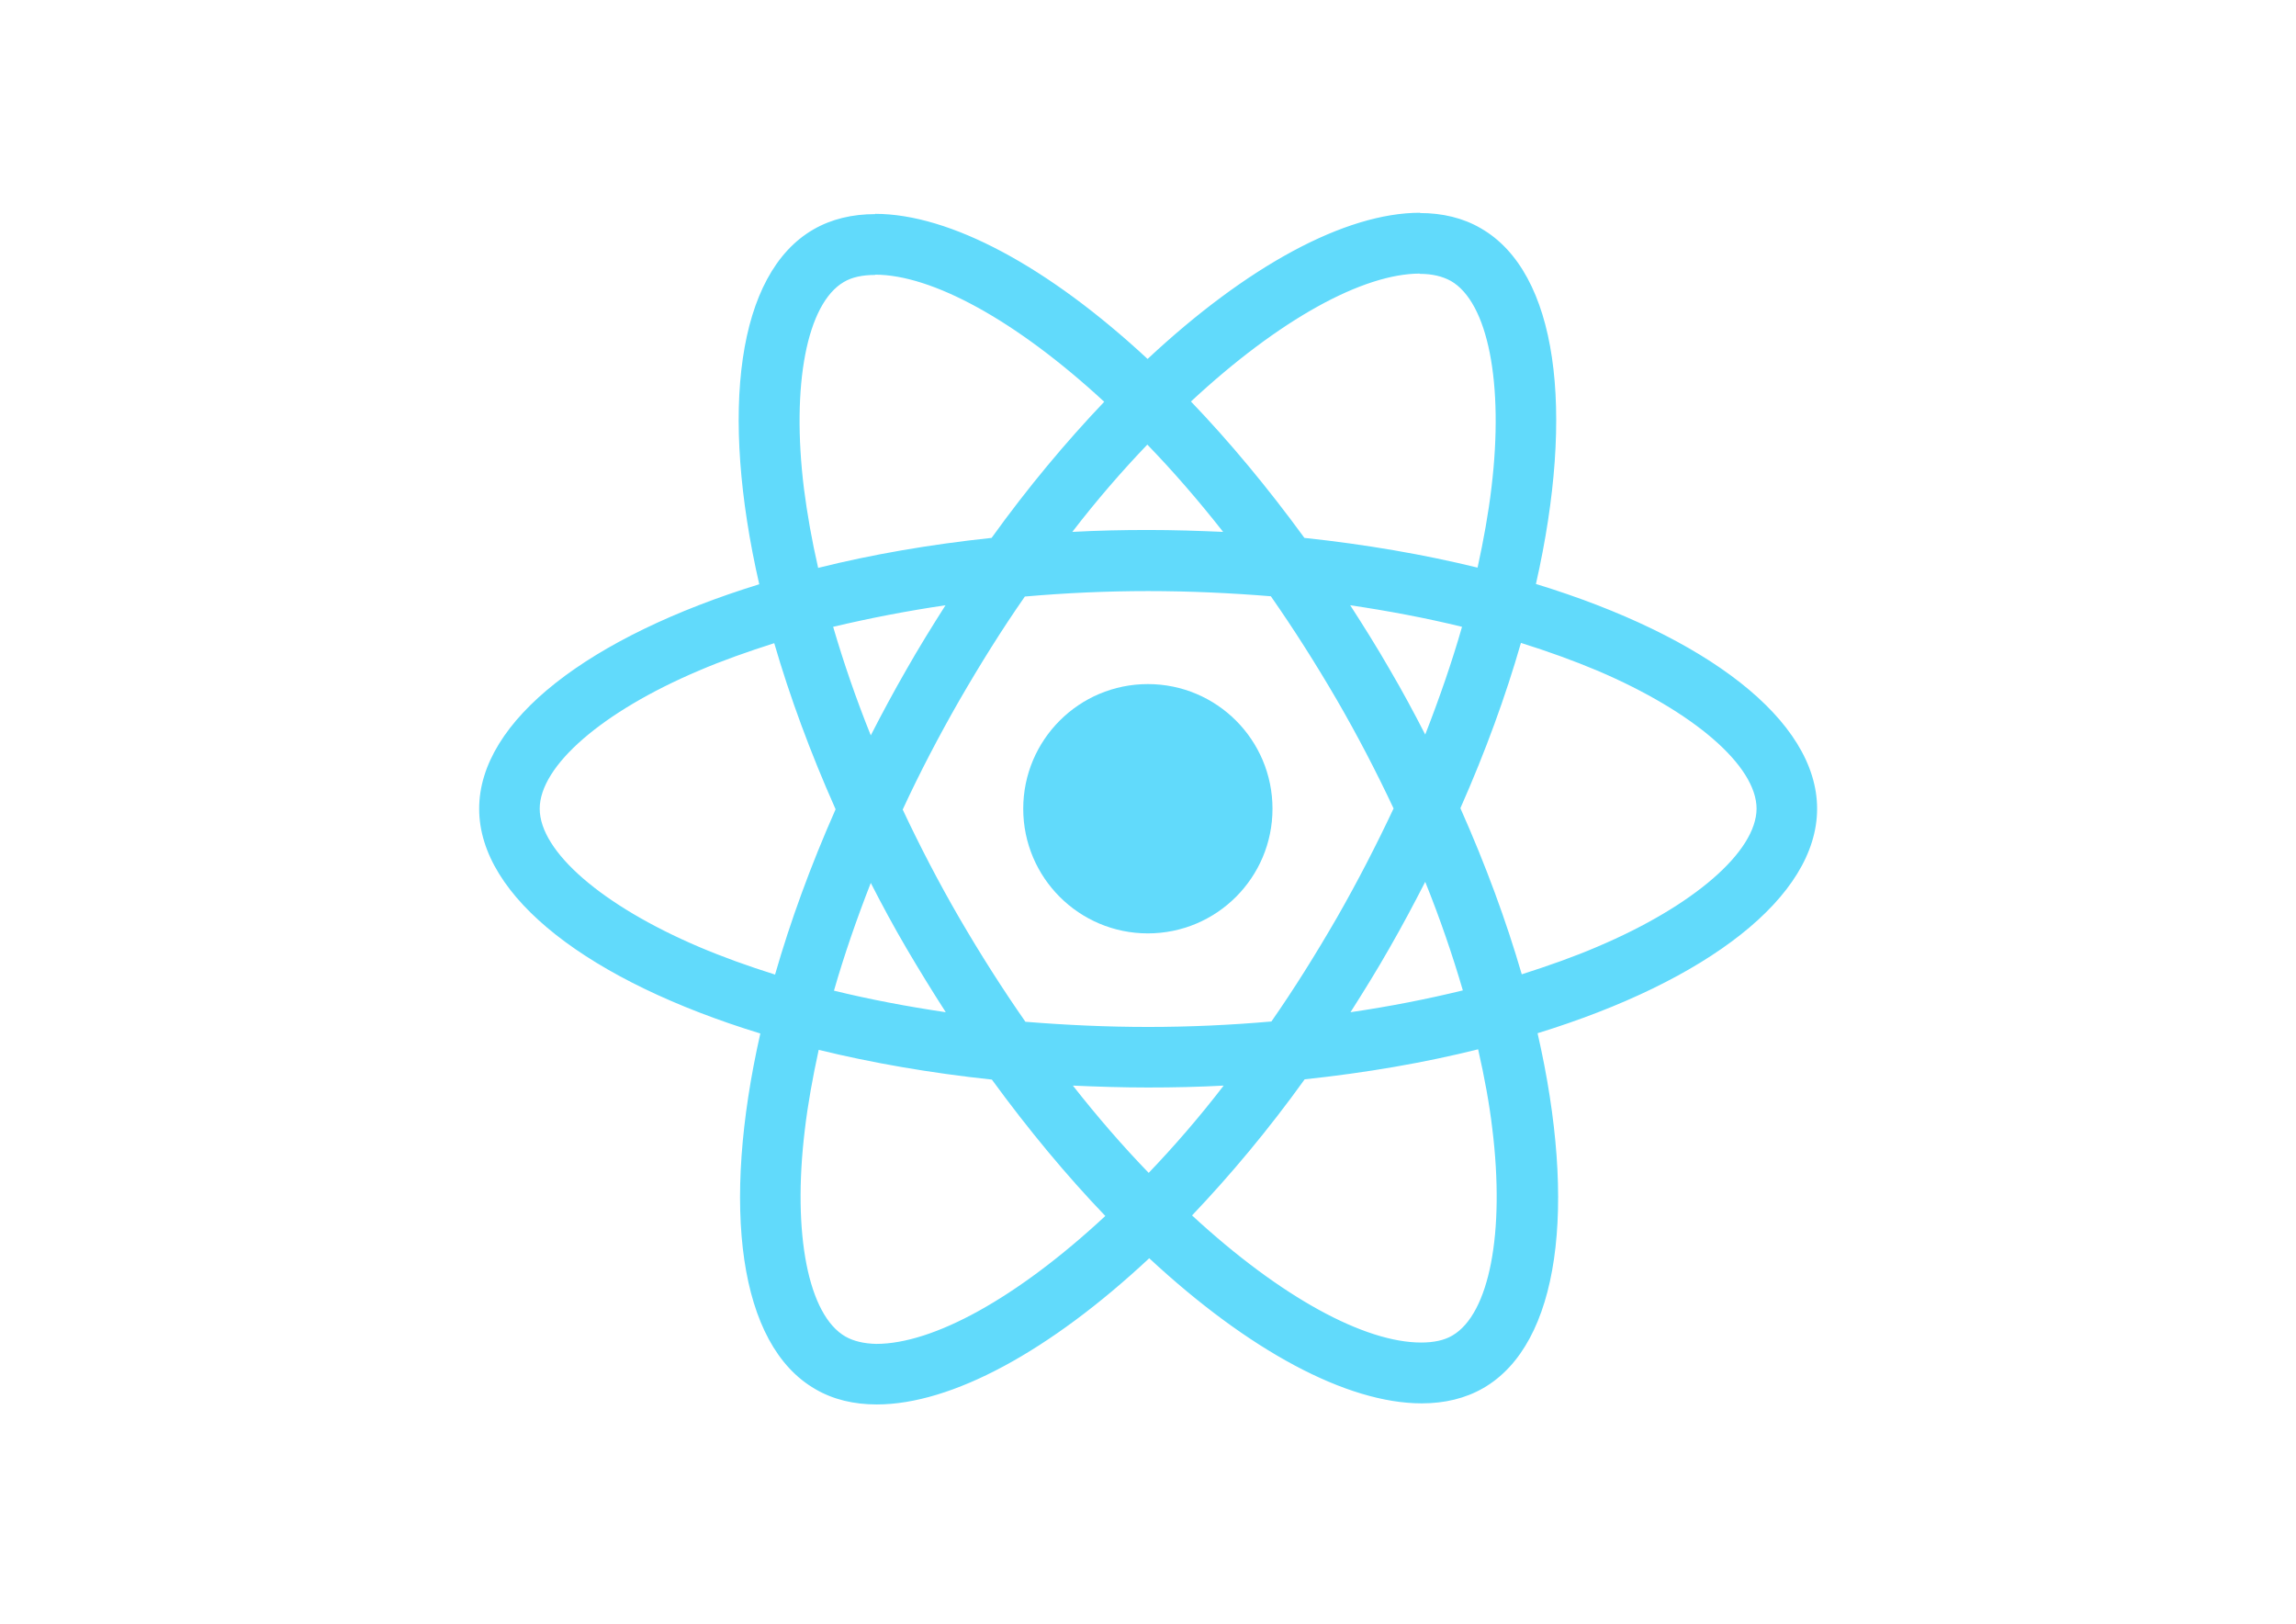
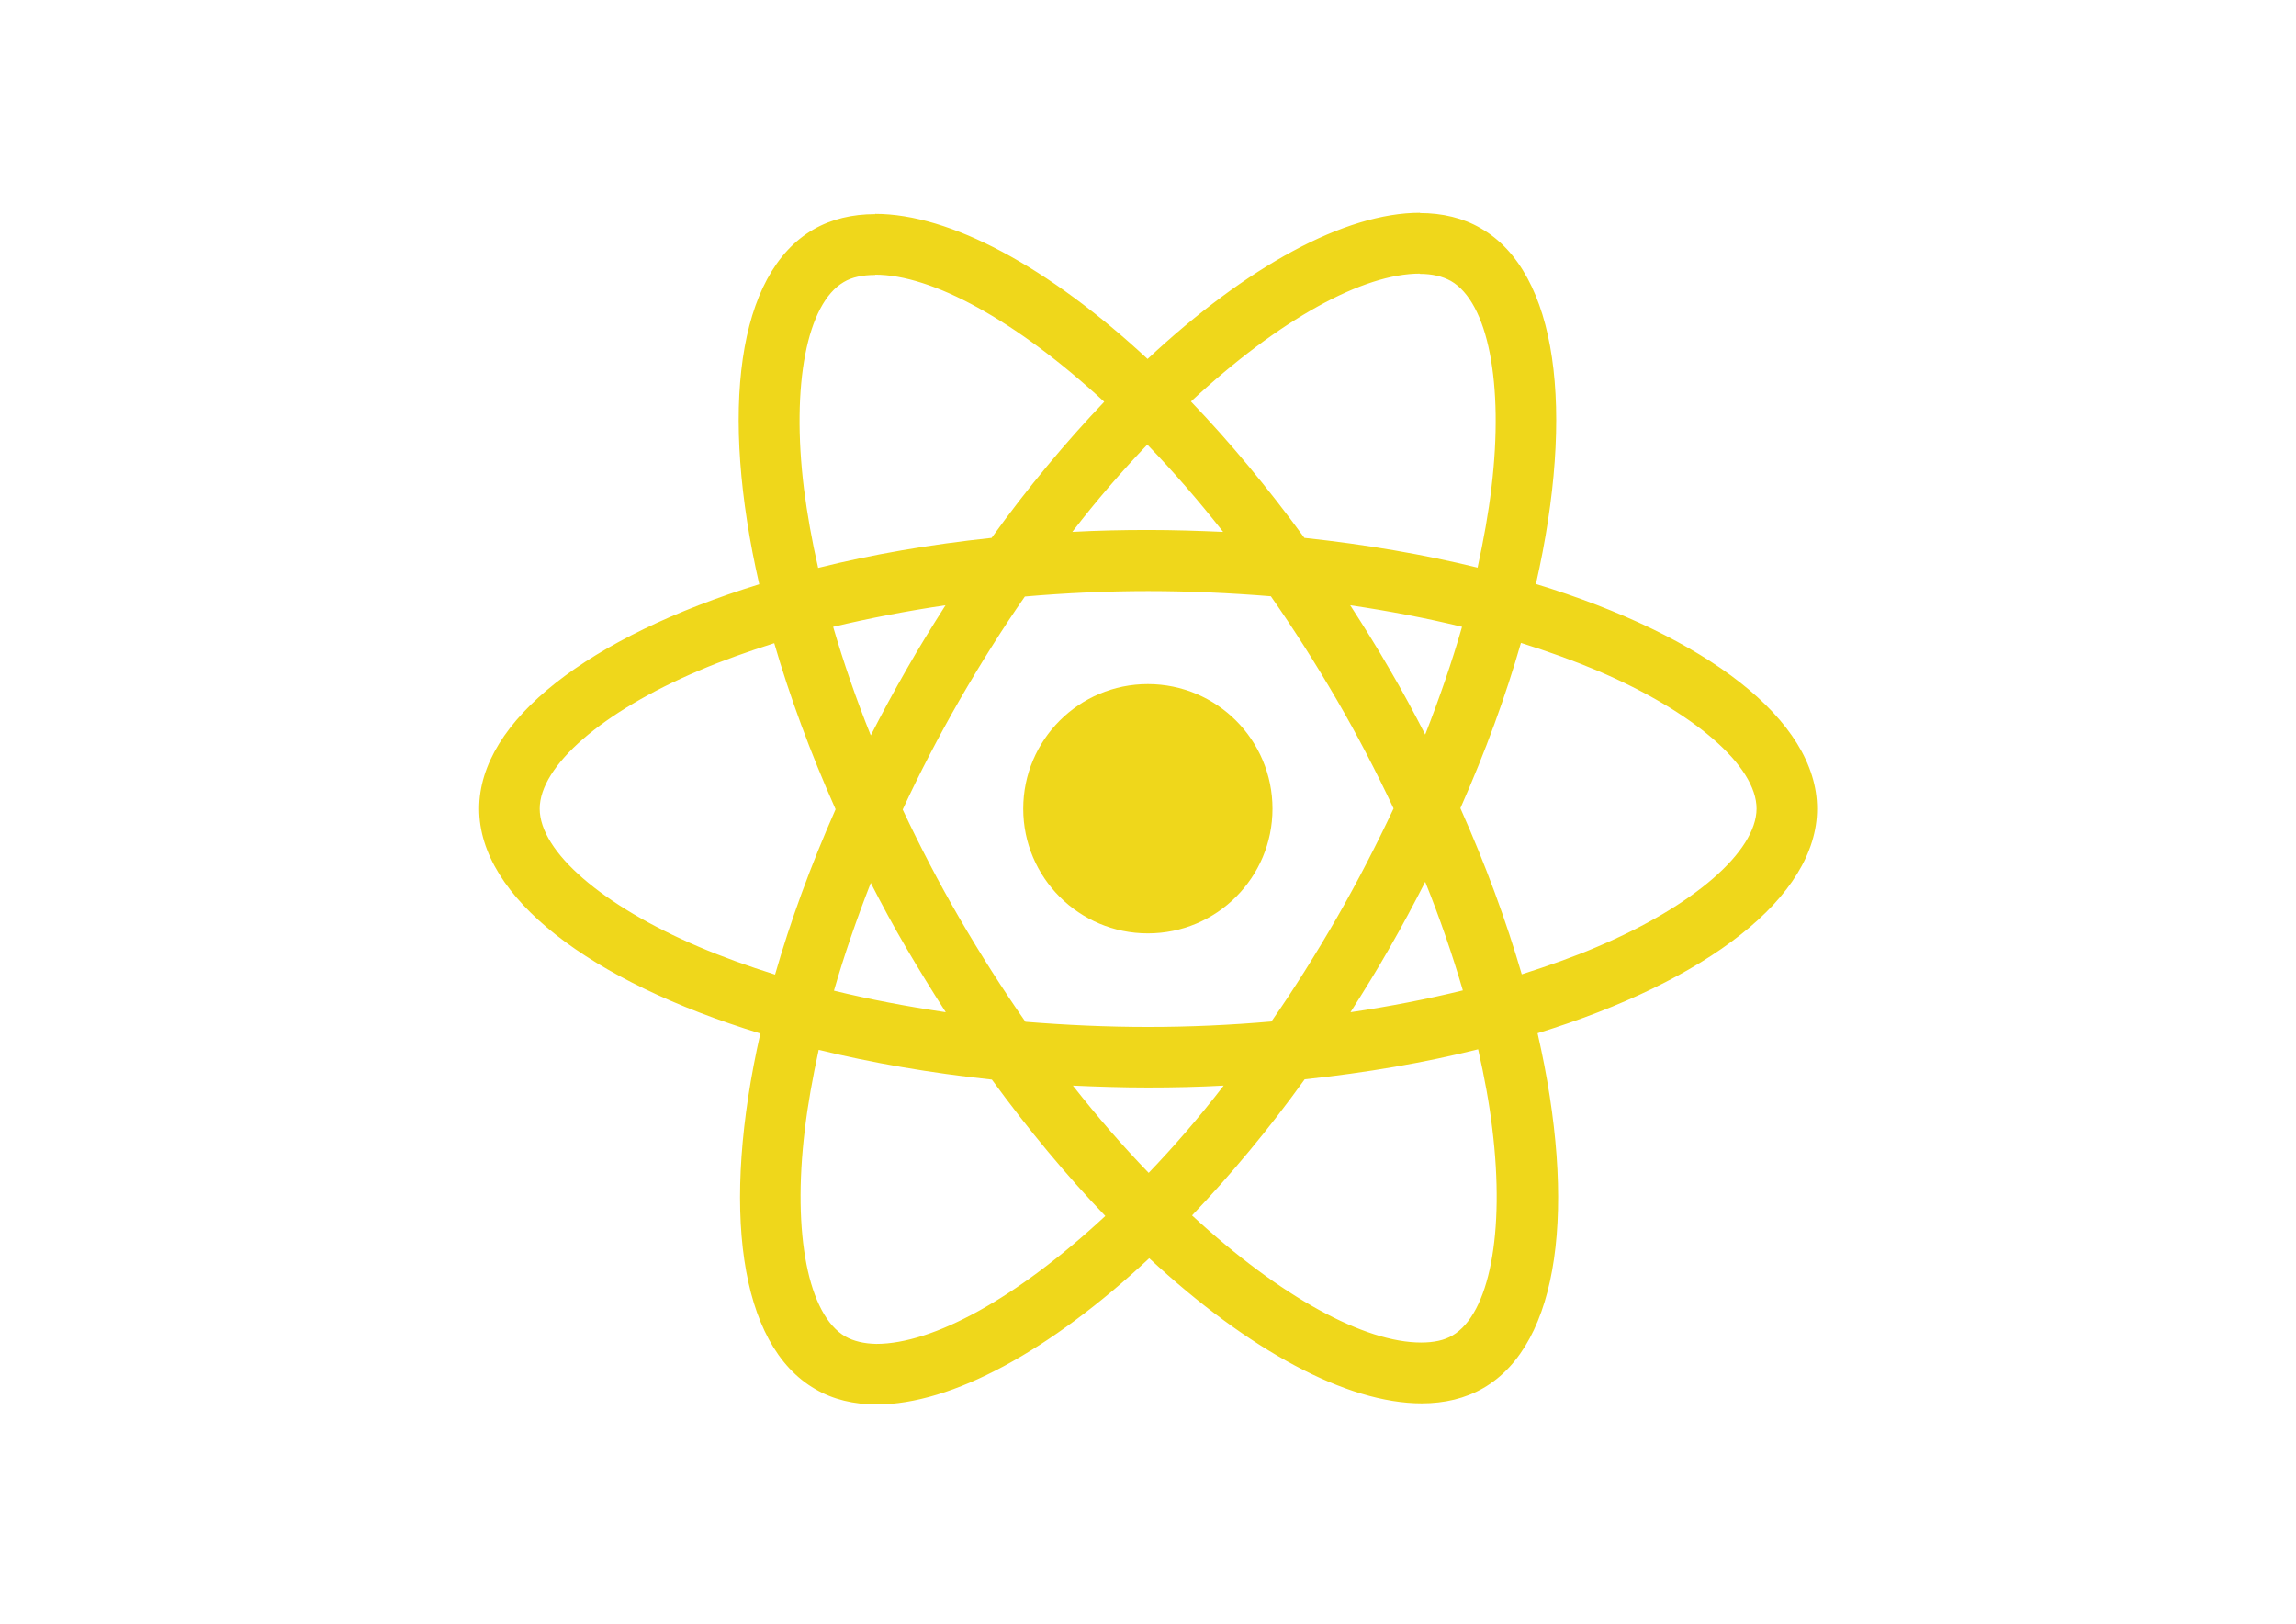
<svg xmlns="http://www.w3.org/2000/svg" viewBox="0 0 841.9 595.3">
-   <g fill="#61DAFB">
+   <g fill="#efd71b">
    <path d="M666.3 296.5c0-32.5-40.7-63.3-103.1-82.4 14.4-63.6 8-114.2-20.2-130.4-6.5-3.8-14.1-5.6-22.4-5.6v22.3c4.6 0 8.3.9 11.4 2.6 13.6 7.8 19.5 37.5 14.9 75.7-1.1 9.4-2.9 19.3-5.1 29.4-19.6-4.8-41-8.5-63.5-10.9-13.5-18.5-27.5-35.3-41.6-50 32.6-30.3 63.2-46.9 84-46.9V78c-27.5 0-63.5 19.6-99.9 53.6-36.4-33.8-72.4-53.2-99.9-53.2v22.3c20.7 0 51.4 16.5 84 46.6-14 14.7-28 31.4-41.3 49.9-22.6 2.4-44 6.1-63.6 11-2.3-10-4-19.7-5.2-29-4.7-38.2 1.1-67.9 14.6-75.8 3-1.8 6.9-2.6 11.5-2.6V78.5c-8.4 0-16 1.8-22.6 5.6-28.1 16.2-34.4 66.7-19.9 130.1-62.2 19.2-102.7 49.9-102.7 82.3 0 32.5 40.7 63.3 103.1 82.4-14.4 63.6-8 114.2 20.2 130.4 6.5 3.8 14.1 5.6 22.5 5.6 27.5 0 63.5-19.6 99.9-53.6 36.4 33.8 72.4 53.2 99.9 53.2 8.4 0 16-1.8 22.6-5.6 28.1-16.2 34.4-66.7 19.9-130.1 62-19.1 102.5-49.9 102.5-82.3zm-130.2-66.7c-3.7 12.9-8.3 26.2-13.5 39.5-4.1-8-8.4-16-13.1-24-4.6-8-9.5-15.8-14.4-23.4 14.2 2.1 27.9 4.7 41 7.9zm-45.8 106.5c-7.8 13.5-15.8 26.3-24.1 38.2-14.9 1.3-30 2-45.2 2-15.1 0-30.2-.7-45-1.9-8.3-11.9-16.4-24.6-24.2-38-7.6-13.1-14.5-26.4-20.8-39.8 6.2-13.4 13.2-26.8 20.7-39.9 7.8-13.5 15.8-26.3 24.1-38.2 14.9-1.3 30-2 45.2-2 15.1 0 30.2.7 45 1.9 8.3 11.9 16.4 24.6 24.2 38 7.6 13.1 14.5 26.4 20.8 39.8-6.3 13.4-13.2 26.8-20.7 39.9zm32.3-13c5.4 13.4 10 26.8 13.8 39.8-13.1 3.2-26.9 5.9-41.2 8 4.9-7.7 9.8-15.6 14.4-23.7 4.6-8 8.9-16.1 13-24.1zM421.2 430c-9.3-9.6-18.6-20.3-27.8-32 9 .4 18.2.7 27.5.7 9.4 0 18.7-.2 27.8-.7-9 11.7-18.3 22.4-27.5 32zm-74.4-58.9c-14.2-2.1-27.9-4.7-41-7.9 3.7-12.9 8.3-26.2 13.5-39.5 4.1 8 8.4 16 13.1 24 4.7 8 9.5 15.8 14.4 23.4zM420.7 163c9.3 9.6 18.6 20.3 27.8 32-9-.4-18.2-.7-27.5-.7-9.4 0-18.7.2-27.8.7 9-11.7 18.3-22.4 27.5-32zm-74 58.9c-4.9 7.7-9.8 15.6-14.4 23.7-4.6 8-8.9 16-13 24-5.4-13.4-10-26.8-13.8-39.8 13.1-3.1 26.9-5.8 41.2-7.9zm-90.5 125.2c-35.4-15.1-58.3-34.9-58.3-50.6 0-15.7 22.9-35.6 58.3-50.6 8.6-3.7 18-7 27.7-10.1 5.7 19.6 13.2 40 22.5 60.9-9.2 20.8-16.6 41.1-22.2 60.6-9.9-3.1-19.3-6.5-28-10.2zM310 490c-13.6-7.8-19.5-37.5-14.9-75.7 1.1-9.4 2.9-19.3 5.1-29.4 19.6 4.8 41 8.5 63.5 10.9 13.5 18.5 27.5 35.3 41.6 50-32.6 30.3-63.2 46.9-84 46.9-4.5-.1-8.3-1-11.3-2.7zm237.2-76.2c4.7 38.2-1.1 67.9-14.6 75.8-3 1.8-6.9 2.6-11.5 2.6-20.7 0-51.4-16.5-84-46.6 14-14.7 28-31.4 41.3-49.9 22.6-2.4 44-6.1 63.6-11 2.3 10.1 4.1 19.8 5.2 29.1zm38.5-66.7c-8.6 3.7-18 7-27.7 10.1-5.7-19.6-13.2-40-22.5-60.9 9.2-20.8 16.6-41.1 22.2-60.6 9.9 3.1 19.3 6.5 28.1 10.2 35.4 15.1 58.3 34.9 58.3 50.6-.1 15.7-23 35.6-58.4 50.6zM320.8 78.4z" />
    <circle cx="420.9" cy="296.5" r="45.7" />
    <path d="M520.5 78.1z" />
  </g>
</svg>
